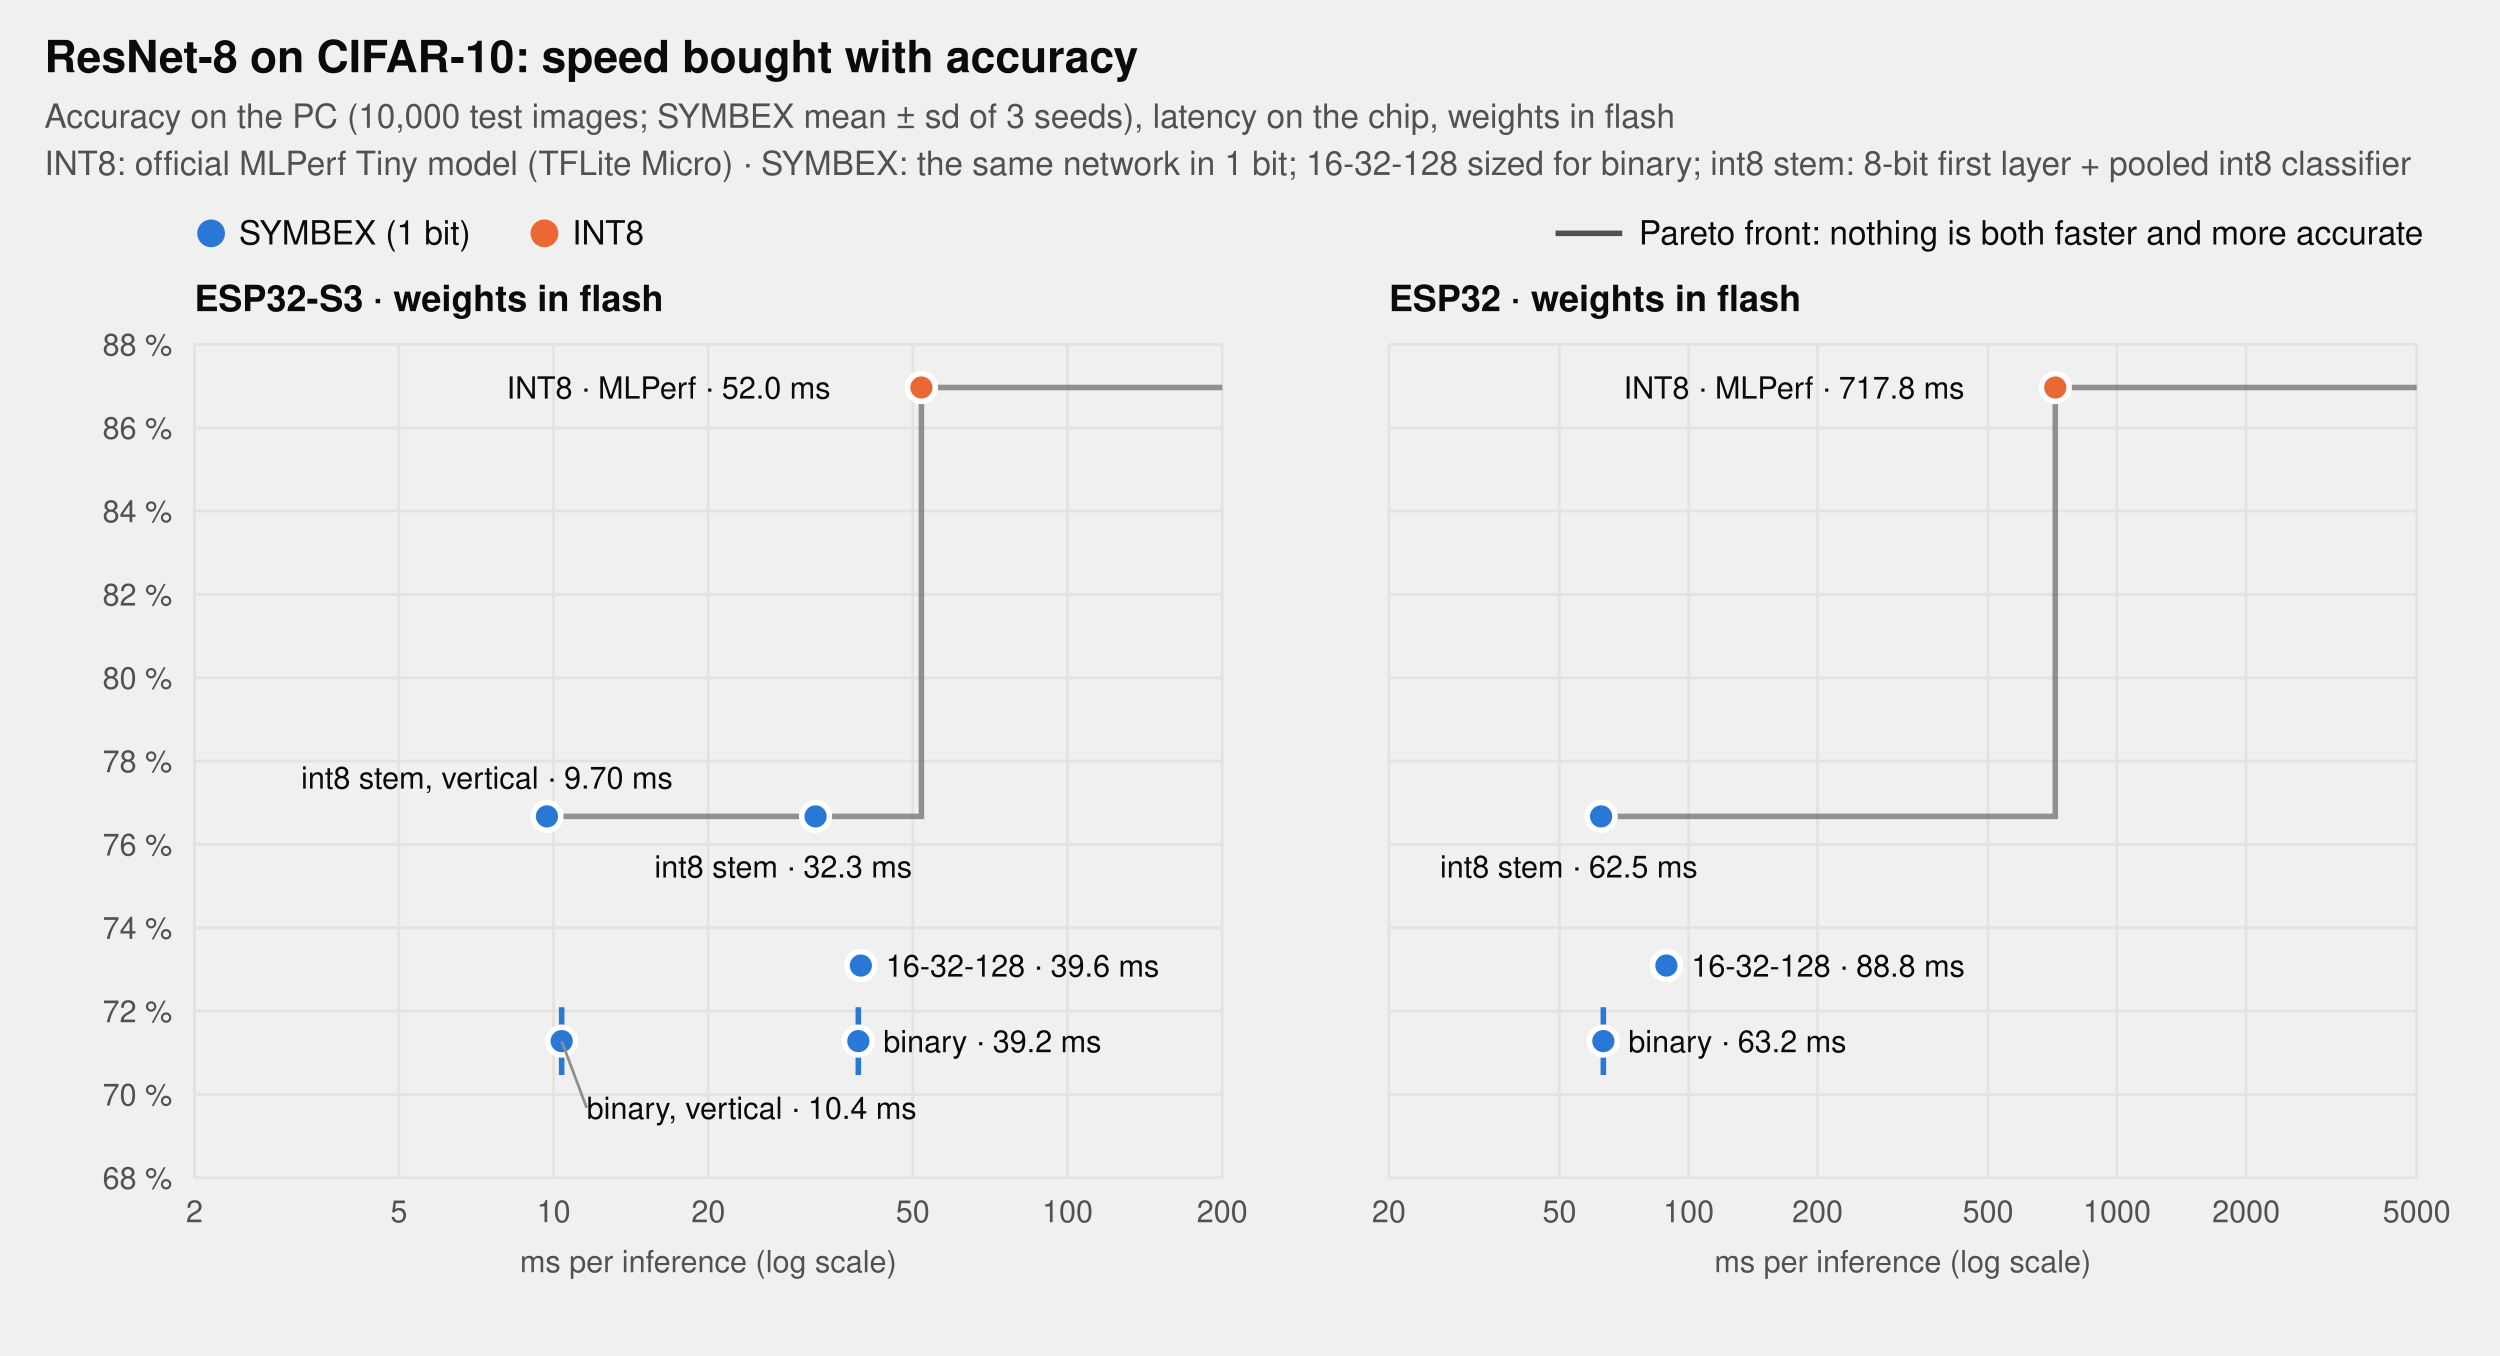
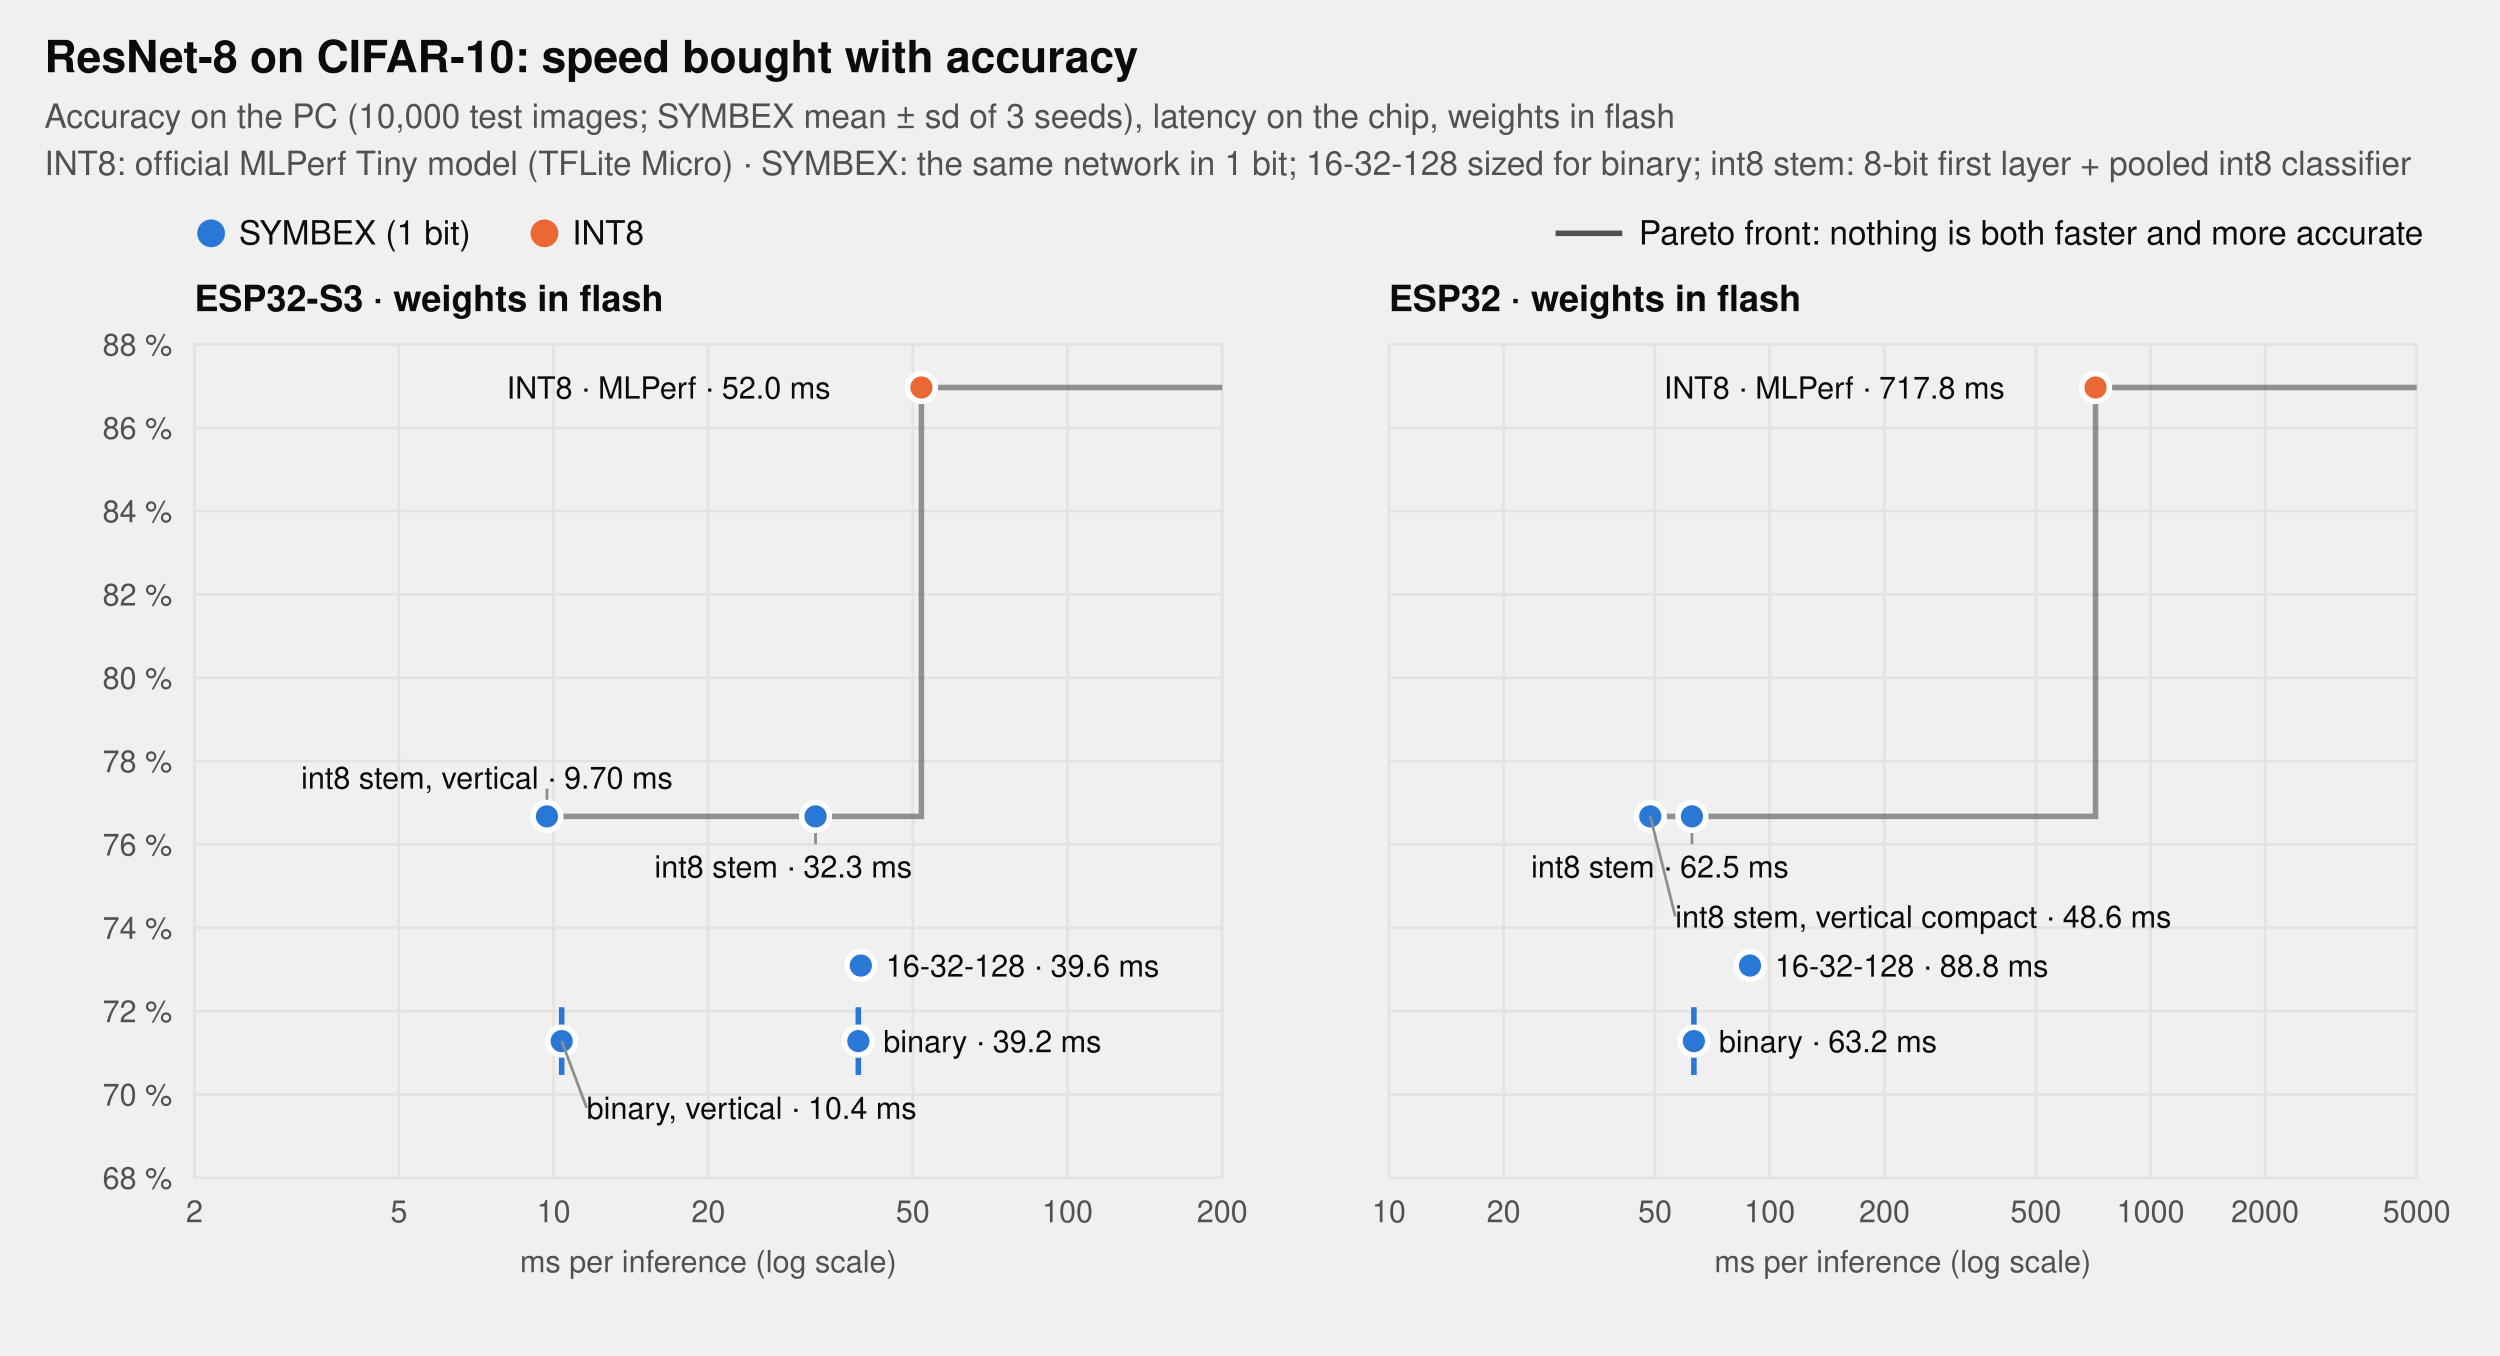
<svg xmlns="http://www.w3.org/2000/svg" width="900" height="488" viewBox="0 0 900 488" font-family="-apple-system, 'Segoe UI', Helvetica, Arial, sans-serif" role="img">
  <text x="16.0" y="26.0" fill="#0b0b0b" font-size="16" text-anchor="start" font-weight="bold">ResNet-8 on CIFAR-10: speed bought with accuracy</text>
  <text x="16.0" y="46.0" fill="#52514e" font-size="12" text-anchor="start" font-weight="normal">Accuracy on the PC (10,000 test images; SYMBEX mean ± sd of 3 seeds), latency on the chip, weights in flash</text>
  <text x="16.0" y="63.0" fill="#52514e" font-size="12" text-anchor="start" font-weight="normal">INT8: official MLPerf Tiny model (TFLite Micro) · SYMBEX: the same network in 1 bit; 16-32-128 sized for binary; int8 stem: 8-bit first layer + pooled int8 classifier</text>
  <circle cx="76" cy="84" r="5" fill="#2a78d6" />
  <text x="86.0" y="88.0" fill="#0b0b0b" font-size="12" text-anchor="start" font-weight="normal">SYMBEX (1 bit)</text>
  <circle cx="196" cy="84" r="5" fill="#eb6834" />
  <text x="206.0" y="88.0" fill="#0b0b0b" font-size="12" text-anchor="start" font-weight="normal">INT8</text>
  <line x1="560" y1="84" x2="584" y2="84" stroke="#52514e" stroke-width="2" />
  <text x="590.0" y="88.0" fill="#0b0b0b" font-size="12" text-anchor="start" font-weight="normal">Pareto front: nothing is both faster and more accurate</text>
  <text x="62.0" y="428.0" fill="#52514e" font-size="11" text-anchor="end" font-weight="normal">68 %</text>
  <text x="62.0" y="398.0" fill="#52514e" font-size="11" text-anchor="end" font-weight="normal">70 %</text>
  <text x="62.0" y="368.0" fill="#52514e" font-size="11" text-anchor="end" font-weight="normal">72 %</text>
  <text x="62.0" y="338.0" fill="#52514e" font-size="11" text-anchor="end" font-weight="normal">74 %</text>
  <text x="62.0" y="308.0" fill="#52514e" font-size="11" text-anchor="end" font-weight="normal">76 %</text>
  <text x="62.0" y="278.0" fill="#52514e" font-size="11" text-anchor="end" font-weight="normal">78 %</text>
  <text x="62.0" y="248.0" fill="#52514e" font-size="11" text-anchor="end" font-weight="normal">80 %</text>
  <text x="62.0" y="218.0" fill="#52514e" font-size="11" text-anchor="end" font-weight="normal">82 %</text>
  <text x="62.0" y="188.0" fill="#52514e" font-size="11" text-anchor="end" font-weight="normal">84 %</text>
  <text x="62.0" y="158.0" fill="#52514e" font-size="11" text-anchor="end" font-weight="normal">86 %</text>
  <text x="62.0" y="128.0" fill="#52514e" font-size="11" text-anchor="end" font-weight="normal">88 %</text>
  <text x="70.0" y="112.0" fill="#0b0b0b" font-size="13" text-anchor="start" font-weight="bold">ESP32-S3 · weights in flash</text>
  <line x1="70" y1="424.0" x2="440" y2="424.0" stroke="#e4e3df" />
  <line x1="70" y1="394.0" x2="440" y2="394.0" stroke="#e4e3df" />
  <line x1="70" y1="364.0" x2="440" y2="364.0" stroke="#e4e3df" />
  <line x1="70" y1="334.0" x2="440" y2="334.0" stroke="#e4e3df" />
  <line x1="70" y1="304.0" x2="440" y2="304.0" stroke="#e4e3df" />
  <line x1="70" y1="274.0" x2="440" y2="274.0" stroke="#e4e3df" />
  <line x1="70" y1="244.0" x2="440" y2="244.0" stroke="#e4e3df" />
  <line x1="70" y1="214.0" x2="440" y2="214.0" stroke="#e4e3df" />
  <line x1="70" y1="184.0" x2="440" y2="184.0" stroke="#e4e3df" />
  <line x1="70" y1="154.0" x2="440" y2="154.0" stroke="#e4e3df" />
  <line x1="70" y1="124.0" x2="440" y2="124.0" stroke="#e4e3df" />
  <line x1="70.0" y1="124" x2="70.0" y2="424" stroke="#e4e3df" />
  <text x="70.0" y="440.0" fill="#52514e" font-size="11" text-anchor="middle" font-weight="normal">2</text>
  <line x1="143.6" y1="124" x2="143.6" y2="424" stroke="#e4e3df" />
  <text x="143.6" y="440.0" fill="#52514e" font-size="11" text-anchor="middle" font-weight="normal">5</text>
  <line x1="199.3" y1="124" x2="199.3" y2="424" stroke="#e4e3df" />
  <text x="199.3" y="440.0" fill="#52514e" font-size="11" text-anchor="middle" font-weight="normal">10</text>
  <line x1="255.0" y1="124" x2="255.0" y2="424" stroke="#e4e3df" />
  <text x="255.0" y="440.0" fill="#52514e" font-size="11" text-anchor="middle" font-weight="normal">20</text>
  <line x1="328.6" y1="124" x2="328.6" y2="424" stroke="#e4e3df" />
  <text x="328.6" y="440.0" fill="#52514e" font-size="11" text-anchor="middle" font-weight="normal">50</text>
  <line x1="384.3" y1="124" x2="384.3" y2="424" stroke="#e4e3df" />
  <text x="384.3" y="440.0" fill="#52514e" font-size="11" text-anchor="middle" font-weight="normal">100</text>
  <line x1="440.0" y1="124" x2="440.0" y2="424" stroke="#e4e3df" />
  <text x="440.0" y="440.0" fill="#52514e" font-size="11" text-anchor="middle" font-weight="normal">200</text>
  <text x="255.0" y="458.0" fill="#52514e" font-size="11" text-anchor="middle" font-weight="normal">ms per inference (log scale)</text>
  <path d="M196.9,293.9 H331.7 V139.5 H440.0" fill="none" stroke="#52514e" stroke-width="2" stroke-opacity="0.6" />
  <line x1="331.7" y1="139.5" x2="331.7" y2="139.5" stroke="#eb6834" stroke-width="2" />
  <circle cx="331.7" cy="139.5" r="5" fill="#eb6834" stroke="#ffffff" stroke-width="2" />
  <line x1="293.6" y1="288.7" x2="293.6" y2="299.0" stroke="#2a78d6" stroke-width="2" />
  <circle cx="293.6" cy="293.9" r="5" fill="#2a78d6" stroke="#ffffff" stroke-width="2" />
  <line x1="196.9" y1="288.7" x2="196.9" y2="299.0" stroke="#2a78d6" stroke-width="2" />
  <circle cx="196.9" cy="293.9" r="5" fill="#2a78d6" stroke="#ffffff" stroke-width="2" />
  <line x1="309.9" y1="344.0" x2="309.9" y2="351.1" stroke="#2a78d6" stroke-width="2" />
  <circle cx="309.9" cy="347.6" r="5" fill="#2a78d6" stroke="#ffffff" stroke-width="2" />
  <line x1="309.0" y1="362.6" x2="309.0" y2="387.0" stroke="#2a78d6" stroke-width="2" />
  <circle cx="309.0" cy="374.8" r="5" fill="#2a78d6" stroke="#ffffff" stroke-width="2" />
  <line x1="202.2" y1="362.6" x2="202.2" y2="387.0" stroke="#2a78d6" stroke-width="2" />
  <circle cx="202.2" cy="374.8" r="5" fill="#2a78d6" stroke="#ffffff" stroke-width="2" />
  <text x="182.4" y="143.5" fill="#0b0b0b" font-size="11" text-anchor="start" font-weight="normal">INT8 · MLPerf · 52.0 ms</text>
+   <line x1="293.6" y1="299.9" x2="293.6" y2="303.9" stroke="#8f8e88" stroke-width="1" />
  <text x="235.6" y="315.9" fill="#0b0b0b" font-size="11" text-anchor="start" font-weight="normal">int8 stem · 32.3 ms</text>
+   <line x1="196.9" y1="287.9" x2="196.9" y2="283.9" stroke="#8f8e88" stroke-width="1" />
  <text x="108.4" y="283.9" fill="#0b0b0b" font-size="11" text-anchor="start" font-weight="normal">int8 stem, vertical · 9.70 ms</text>
  <text x="318.9" y="351.6" fill="#0b0b0b" font-size="11" text-anchor="start" font-weight="normal">16-32-128 · 39.6 ms</text>
  <text x="318.0" y="378.8" fill="#0b0b0b" font-size="11" text-anchor="start" font-weight="normal">binary · 39.2 ms</text>
  <line x1="202.2" y1="374.8" x2="211.2" y2="398.8" stroke="#8f8e88" stroke-width="1" />
  <text x="211.2" y="402.8" fill="#0b0b0b" font-size="11" text-anchor="start" font-weight="normal">binary, vertical · 10.4 ms</text>
  <text x="500.0" y="112.0" fill="#0b0b0b" font-size="13" text-anchor="start" font-weight="bold">ESP32 · weights in flash</text>
  <line x1="500" y1="424.0" x2="870" y2="424.0" stroke="#e4e3df" />
  <line x1="500" y1="394.0" x2="870" y2="394.0" stroke="#e4e3df" />
  <line x1="500" y1="364.0" x2="870" y2="364.0" stroke="#e4e3df" />
  <line x1="500" y1="334.0" x2="870" y2="334.0" stroke="#e4e3df" />
  <line x1="500" y1="304.0" x2="870" y2="304.0" stroke="#e4e3df" />
  <line x1="500" y1="274.0" x2="870" y2="274.0" stroke="#e4e3df" />
  <line x1="500" y1="244.0" x2="870" y2="244.0" stroke="#e4e3df" />
  <line x1="500" y1="214.0" x2="870" y2="214.0" stroke="#e4e3df" />
  <line x1="500" y1="184.0" x2="870" y2="184.0" stroke="#e4e3df" />
  <line x1="500" y1="154.0" x2="870" y2="154.0" stroke="#e4e3df" />
  <line x1="500" y1="124.0" x2="870" y2="124.0" stroke="#e4e3df" />
  <line x1="500.0" y1="124" x2="500.0" y2="424" stroke="#e4e3df" />
-   <text x="500.0" y="440.0" fill="#52514e" font-size="11" text-anchor="middle" font-weight="normal">20</text>
-   <line x1="561.4" y1="124" x2="561.4" y2="424" stroke="#e4e3df" />
-   <text x="561.4" y="440.0" fill="#52514e" font-size="11" text-anchor="middle" font-weight="normal">50</text>
-   <line x1="607.9" y1="124" x2="607.9" y2="424" stroke="#e4e3df" />
-   <text x="607.9" y="440.0" fill="#52514e" font-size="11" text-anchor="middle" font-weight="normal">100</text>
-   <line x1="654.3" y1="124" x2="654.3" y2="424" stroke="#e4e3df" />
-   <text x="654.3" y="440.0" fill="#52514e" font-size="11" text-anchor="middle" font-weight="normal">200</text>
-   <line x1="715.7" y1="124" x2="715.7" y2="424" stroke="#e4e3df" />
-   <text x="715.7" y="440.0" fill="#52514e" font-size="11" text-anchor="middle" font-weight="normal">500</text>
-   <line x1="762.1" y1="124" x2="762.1" y2="424" stroke="#e4e3df" />
-   <text x="762.1" y="440.0" fill="#52514e" font-size="11" text-anchor="middle" font-weight="normal">1000</text>
-   <line x1="808.6" y1="124" x2="808.6" y2="424" stroke="#e4e3df" />
-   <text x="808.6" y="440.0" fill="#52514e" font-size="11" text-anchor="middle" font-weight="normal">2000</text>
+   <text x="500.0" y="440.0" fill="#52514e" font-size="11" text-anchor="middle" font-weight="normal">10</text>
+   <line x1="541.3" y1="124" x2="541.3" y2="424" stroke="#e4e3df" />
+   <text x="541.3" y="440.0" fill="#52514e" font-size="11" text-anchor="middle" font-weight="normal">20</text>
+   <line x1="595.8" y1="124" x2="595.8" y2="424" stroke="#e4e3df" />
+   <text x="595.8" y="440.0" fill="#52514e" font-size="11" text-anchor="middle" font-weight="normal">50</text>
+   <line x1="637.1" y1="124" x2="637.1" y2="424" stroke="#e4e3df" />
+   <text x="637.1" y="440.0" fill="#52514e" font-size="11" text-anchor="middle" font-weight="normal">100</text>
+   <line x1="678.4" y1="124" x2="678.4" y2="424" stroke="#e4e3df" />
+   <text x="678.4" y="440.0" fill="#52514e" font-size="11" text-anchor="middle" font-weight="normal">200</text>
+   <line x1="732.9" y1="124" x2="732.9" y2="424" stroke="#e4e3df" />
+   <text x="732.9" y="440.0" fill="#52514e" font-size="11" text-anchor="middle" font-weight="normal">500</text>
+   <line x1="774.2" y1="124" x2="774.2" y2="424" stroke="#e4e3df" />
+   <text x="774.2" y="440.0" fill="#52514e" font-size="11" text-anchor="middle" font-weight="normal">1000</text>
+   <line x1="815.4" y1="124" x2="815.4" y2="424" stroke="#e4e3df" />
+   <text x="815.4" y="440.0" fill="#52514e" font-size="11" text-anchor="middle" font-weight="normal">2000</text>
  <line x1="870.0" y1="124" x2="870.0" y2="424" stroke="#e4e3df" />
  <text x="870.0" y="440.0" fill="#52514e" font-size="11" text-anchor="middle" font-weight="normal">5000</text>
  <text x="685.0" y="458.0" fill="#52514e" font-size="11" text-anchor="middle" font-weight="normal">ms per inference (log scale)</text>
-   <path d="M576.4,293.9 H739.9 V139.5 H870.0" fill="none" stroke="#52514e" stroke-width="2" stroke-opacity="0.6" />
-   <line x1="739.9" y1="139.5" x2="739.9" y2="139.5" stroke="#eb6834" stroke-width="2" />
-   <circle cx="739.9" cy="139.5" r="5" fill="#eb6834" stroke="#ffffff" stroke-width="2" />
-   <line x1="576.4" y1="288.7" x2="576.4" y2="299.0" stroke="#2a78d6" stroke-width="2" />
-   <circle cx="576.4" cy="293.9" r="5" fill="#2a78d6" stroke="#ffffff" stroke-width="2" />
-   <line x1="599.9" y1="344.0" x2="599.9" y2="351.1" stroke="#2a78d6" stroke-width="2" />
-   <circle cx="599.9" cy="347.6" r="5" fill="#2a78d6" stroke="#ffffff" stroke-width="2" />
-   <line x1="577.2" y1="362.6" x2="577.2" y2="387.0" stroke="#2a78d6" stroke-width="2" />
-   <circle cx="577.2" cy="374.8" r="5" fill="#2a78d6" stroke="#ffffff" stroke-width="2" />
-   <text x="584.5" y="143.5" fill="#0b0b0b" font-size="11" text-anchor="start" font-weight="normal">INT8 · MLPerf · 717.8 ms</text>
-   <text x="518.4" y="315.9" fill="#0b0b0b" font-size="11" text-anchor="start" font-weight="normal">int8 stem · 62.5 ms</text>
-   <text x="608.9" y="351.6" fill="#0b0b0b" font-size="11" text-anchor="start" font-weight="normal">16-32-128 · 88.8 ms</text>
-   <text x="586.2" y="378.8" fill="#0b0b0b" font-size="11" text-anchor="start" font-weight="normal">binary · 63.2 ms</text>
+   <path d="M594.1,293.9 H754.4 V139.5 H870.0" fill="none" stroke="#52514e" stroke-width="2" stroke-opacity="0.6" />
+   <line x1="754.4" y1="139.5" x2="754.4" y2="139.5" stroke="#eb6834" stroke-width="2" />
+   <circle cx="754.4" cy="139.5" r="5" fill="#eb6834" stroke="#ffffff" stroke-width="2" />
+   <line x1="609.1" y1="288.7" x2="609.1" y2="299.0" stroke="#2a78d6" stroke-width="2" />
+   <circle cx="609.1" cy="293.9" r="5" fill="#2a78d6" stroke="#ffffff" stroke-width="2" />
+   <line x1="594.1" y1="288.7" x2="594.1" y2="299.0" stroke="#2a78d6" stroke-width="2" />
+   <circle cx="594.1" cy="293.9" r="5" fill="#2a78d6" stroke="#ffffff" stroke-width="2" />
+   <line x1="630.0" y1="344.0" x2="630.0" y2="351.1" stroke="#2a78d6" stroke-width="2" />
+   <circle cx="630.0" cy="347.6" r="5" fill="#2a78d6" stroke="#ffffff" stroke-width="2" />
+   <line x1="609.8" y1="362.6" x2="609.8" y2="387.0" stroke="#2a78d6" stroke-width="2" />
+   <circle cx="609.8" cy="374.8" r="5" fill="#2a78d6" stroke="#ffffff" stroke-width="2" />
+   <text x="599.0" y="143.5" fill="#0b0b0b" font-size="11" text-anchor="start" font-weight="normal">INT8 · MLPerf · 717.8 ms</text>
+   <line x1="609.1" y1="299.9" x2="609.1" y2="303.9" stroke="#8f8e88" stroke-width="1" />
+   <text x="551.2" y="315.9" fill="#0b0b0b" font-size="11" text-anchor="start" font-weight="normal">int8 stem · 62.5 ms</text>
+   <line x1="594.1" y1="293.9" x2="603.1" y2="329.9" stroke="#8f8e88" stroke-width="1" />
+   <text x="603.1" y="333.9" fill="#0b0b0b" font-size="11" text-anchor="start" font-weight="normal">int8 stem, vertical compact · 48.6 ms</text>
+   <text x="639.0" y="351.6" fill="#0b0b0b" font-size="11" text-anchor="start" font-weight="normal">16-32-128 · 88.8 ms</text>
+   <text x="618.8" y="378.8" fill="#0b0b0b" font-size="11" text-anchor="start" font-weight="normal">binary · 63.2 ms</text>
</svg>
